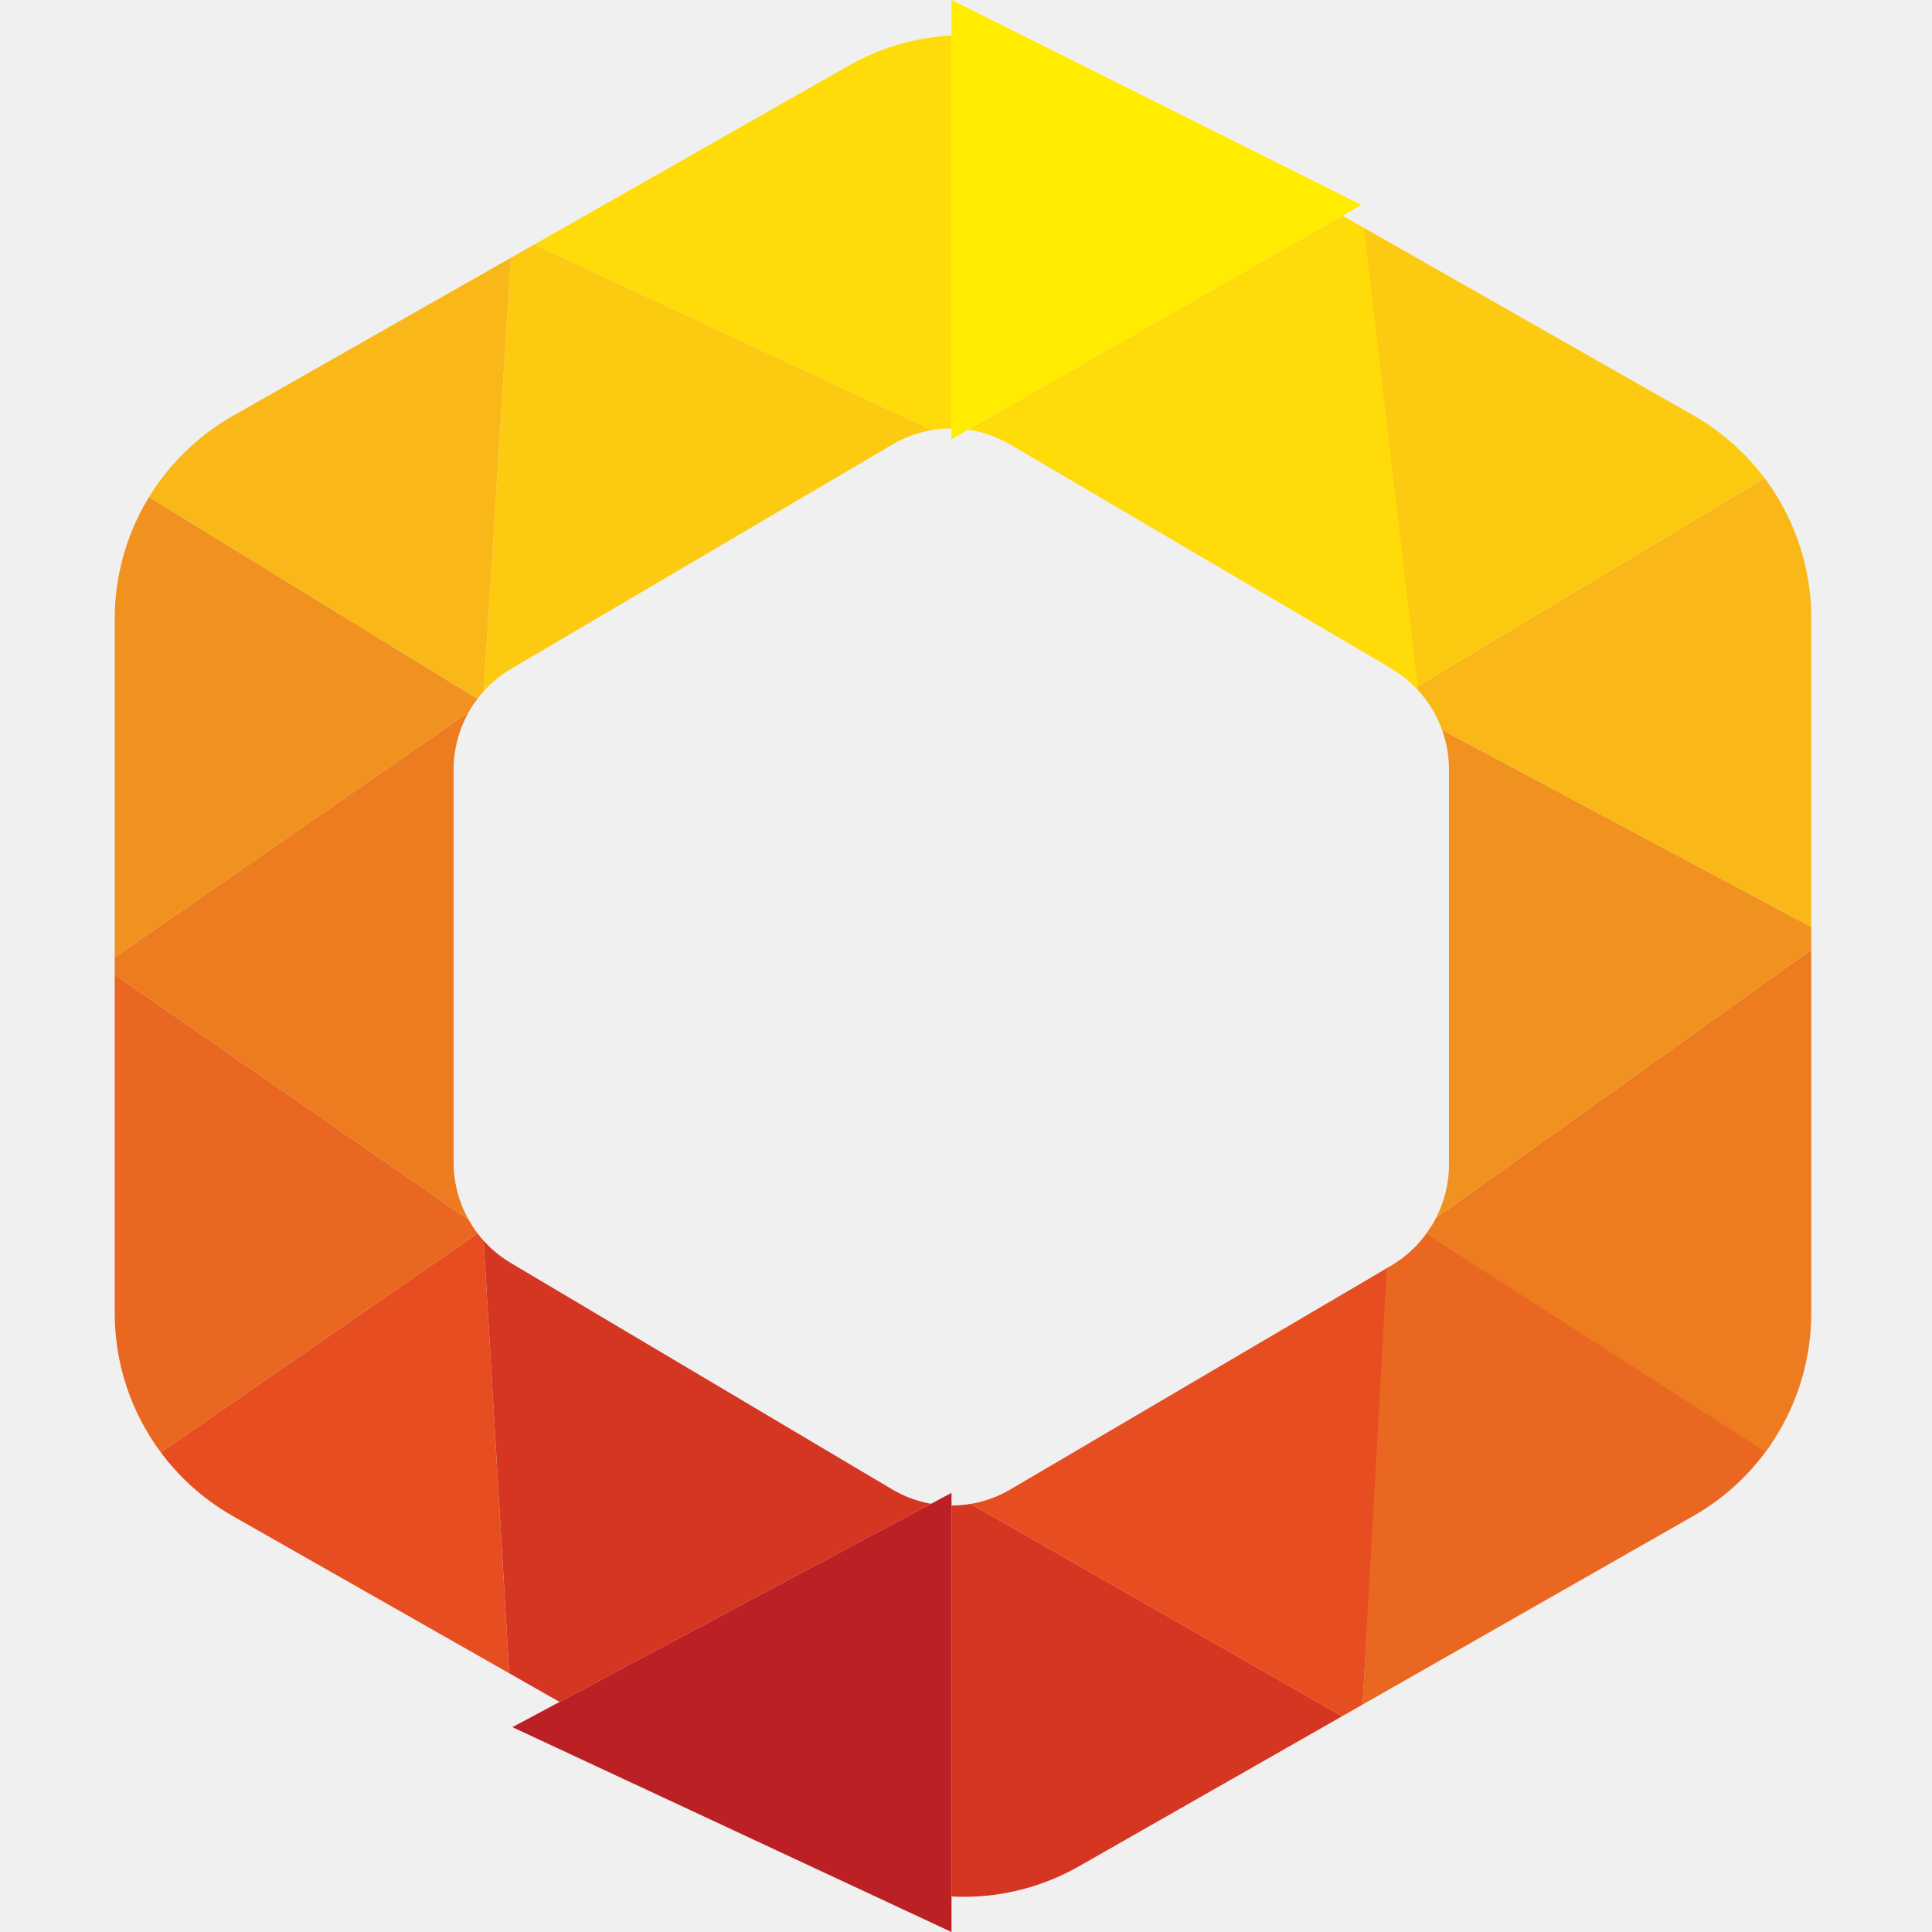
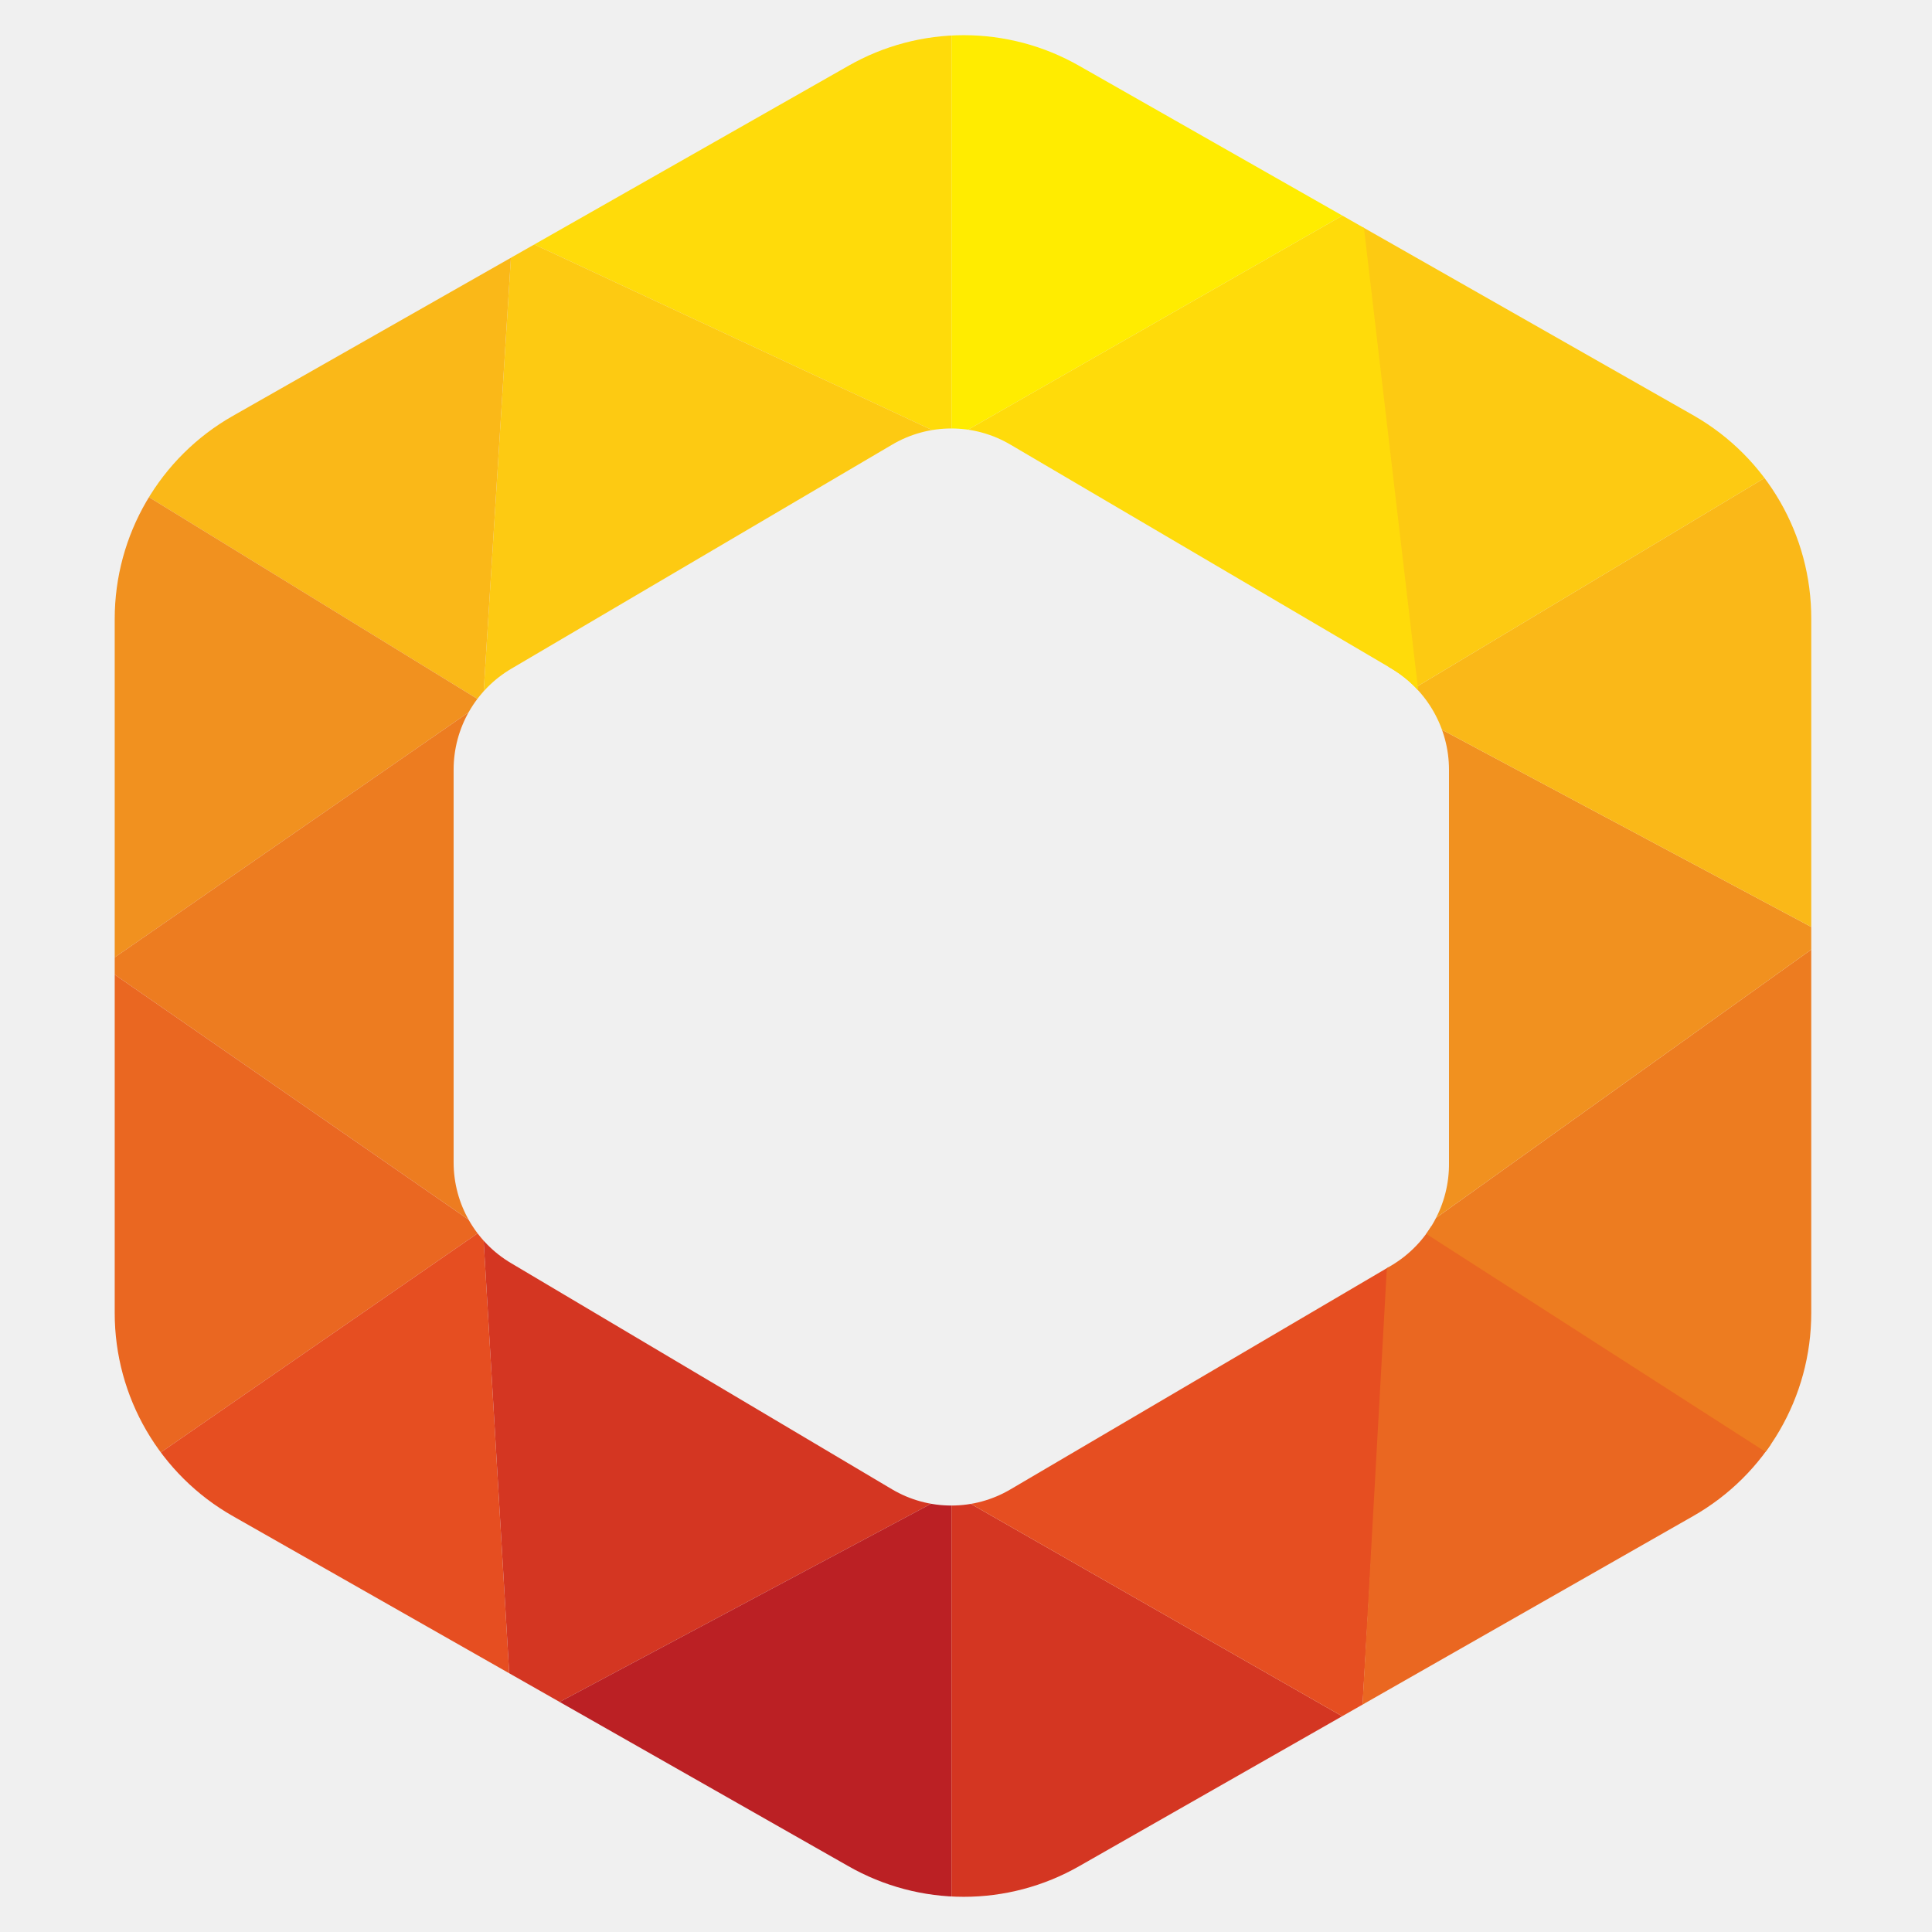
- <svg xmlns="http://www.w3.org/2000/svg" id="Layer_1" data-name="Layer 1" viewBox="0 0 48 48">
+ <svg xmlns="http://www.w3.org/2000/svg" data-name="Layer 1" viewBox="0 0 48 48">
  <defs>
-     <style>.cls-1{fill:#fff}.cls-2{mask:url(#mask)}.cls-3{fill:#ffdb0a}.cls-4{mask:url(#mask-2)}.cls-5{fill:#fdca12}.cls-6{mask:url(#mask-3)}.cls-7{fill:#fab818}.cls-8{fill:#f1911f}.cls-9{fill:#ed7c20}.cls-10{fill:#ea6721}.cls-11{fill:#e64e21}.cls-12{fill:#d43622}.cls-13{mask:url(#mask-9)}.cls-15{mask:url(#mask-13)}</style>
-     <mask id="mask" x="2.85" y="0" width="42.18" height="47.12" maskUnits="userSpaceOnUse">
-       <g id="b">
-         <path id="a" class="cls-1" d="M26.82 1.64l15.27 8.69A5.8 5.8 0 0 1 45 15.38v17.24a5.8 5.8 0 0 1-2.94 5.05l-15.24 8.69a5.78 5.78 0 0 1-5.75 0L5.79 37.67a5.8 5.8 0 0 1-2.94-5.05V15.38a5.8 5.8 0 0 1 2.94-5.05l15.28-8.69a5.78 5.78 0 0 1 5.75 0zm-1.71 9.41a2.89 2.89 0 0 0-2.95 0l-9.45 5.56a2.91 2.91 0 0 0-1.44 2.51v9.76a2.91 2.91 0 0 0 1.44 2.51L22.16 37a2.89 2.89 0 0 0 2.95 0l9.46-5.56A2.93 2.93 0 0 0 36 28.88v-9.76a2.93 2.93 0 0 0-1.43-2.51z" />
+     <mask id="a" x="2.85" y="0" width="42.18" height="47.12" maskUnits="userSpaceOnUse">
+       <path d="M26.82 1.64l15.27 8.69A5.8 5.8 0 0 1 45 15.38v17.24a5.8 5.8 0 0 1-2.94 5.05l-15.24 8.69a5.78 5.78 0 0 1-5.75 0L5.79 37.67a5.8 5.8 0 0 1-2.94-5.05V15.38a5.8 5.8 0 0 1 2.94-5.05l15.28-8.69a5.78 5.78 0 0 1 5.75 0zm-1.71 9.41a2.89 2.89 0 0 0-2.95 0l-9.45 5.56a2.91 2.91 0 0 0-1.44 2.51v9.76a2.91 2.91 0 0 0 1.44 2.51L22.16 37a2.89 2.89 0 0 0 2.95 0l9.46-5.56A2.93 2.93 0 0 0 36 28.88v-9.76a2.93 2.93 0 0 0-1.43-2.51z" fill="#fff" />
+     </mask>
+     <mask id="b" x="2.85" y=".88" width="42.18" height="46.25" maskUnits="userSpaceOnUse">
+       <g data-name="b">
+         <path data-name="a" d="M26.82 1.64l15.27 8.69A5.8 5.8 0 0 1 45 15.38v17.24a5.8 5.8 0 0 1-2.94 5.05l-15.24 8.69a5.78 5.78 0 0 1-5.75 0L5.79 37.67a5.8 5.8 0 0 1-2.94-5.05V15.38a5.8 5.8 0 0 1 2.94-5.05l15.28-8.69a5.78 5.78 0 0 1 5.75 0zm-1.71 9.41a2.89 2.89 0 0 0-2.95 0l-9.45 5.56a2.91 2.91 0 0 0-1.44 2.51v9.76a2.91 2.91 0 0 0 1.44 2.51L22.16 37a2.89 2.89 0 0 0 2.95 0l9.46-5.56A2.93 2.93 0 0 0 36 28.88v-9.76a2.93 2.93 0 0 0-1.43-2.51z" fill="#fff" />
      </g>
    </mask>
-     <mask id="mask-2" x="2.85" y=".88" width="42.18" height="46.25" maskUnits="userSpaceOnUse">
-       <g id="b-2" data-name="b">
-         <path id="a-2" data-name="a" class="cls-1" d="M26.82 1.64l15.27 8.69A5.8 5.8 0 0 1 45 15.38v17.24a5.8 5.8 0 0 1-2.94 5.05l-15.24 8.69a5.78 5.78 0 0 1-5.75 0L5.79 37.67a5.8 5.8 0 0 1-2.94-5.05V15.38a5.8 5.8 0 0 1 2.94-5.05l15.28-8.69a5.78 5.78 0 0 1 5.75 0zm-1.71 9.41a2.89 2.89 0 0 0-2.95 0l-9.45 5.56a2.91 2.91 0 0 0-1.44 2.51v9.76a2.91 2.91 0 0 0 1.44 2.51L22.16 37a2.89 2.89 0 0 0 2.95 0l9.46-5.56A2.93 2.93 0 0 0 36 28.88v-9.76a2.93 2.93 0 0 0-1.43-2.51z" />
+     <mask id="c" x="2.55" y=".88" width="42.49" height="46.25" maskUnits="userSpaceOnUse">
+       <g data-name="b">
+         <path data-name="a" d="M26.82 1.64l15.27 8.69A5.8 5.8 0 0 1 45 15.38v17.24a5.8 5.8 0 0 1-2.94 5.05l-15.24 8.69a5.78 5.78 0 0 1-5.75 0L5.79 37.67a5.8 5.8 0 0 1-2.94-5.05V15.38a5.8 5.8 0 0 1 2.94-5.05l15.28-8.69a5.78 5.78 0 0 1 5.75 0zm-1.71 9.41a2.89 2.89 0 0 0-2.95 0l-9.45 5.56a2.91 2.91 0 0 0-1.44 2.51v9.76a2.91 2.91 0 0 0 1.44 2.51L22.16 37a2.89 2.89 0 0 0 2.95 0l9.46-5.56A2.93 2.93 0 0 0 36 28.88v-9.76a2.93 2.93 0 0 0-1.43-2.51z" fill="#fff" />
      </g>
    </mask>
-     <mask id="mask-3" x="2.55" y=".88" width="42.49" height="46.25" maskUnits="userSpaceOnUse">
-       <g id="b-3" data-name="b">
-         <path id="a-3" data-name="a" class="cls-1" d="M26.82 1.64l15.27 8.69A5.8 5.8 0 0 1 45 15.38v17.24a5.8 5.8 0 0 1-2.94 5.05l-15.24 8.69a5.78 5.78 0 0 1-5.75 0L5.79 37.67a5.8 5.8 0 0 1-2.94-5.05V15.38a5.8 5.8 0 0 1 2.94-5.05l15.28-8.69a5.78 5.78 0 0 1 5.75 0zm-1.71 9.41a2.89 2.89 0 0 0-2.95 0l-9.45 5.56a2.91 2.91 0 0 0-1.44 2.51v9.76a2.91 2.91 0 0 0 1.44 2.51L22.16 37a2.89 2.89 0 0 0 2.95 0l9.46-5.56A2.93 2.93 0 0 0 36 28.88v-9.76a2.93 2.93 0 0 0-1.43-2.51z" />
+     <mask id="d" x="2.85" y=".88" width="42.18" height="47.12" maskUnits="userSpaceOnUse">
+       <g data-name="b">
+         <path data-name="a" d="M26.82 1.64l15.27 8.69A5.8 5.8 0 0 1 45 15.38v17.24a5.8 5.8 0 0 1-2.94 5.05l-15.24 8.69a5.78 5.78 0 0 1-5.75 0L5.79 37.67a5.8 5.8 0 0 1-2.94-5.05V15.38a5.8 5.8 0 0 1 2.94-5.05l15.28-8.69a5.78 5.78 0 0 1 5.75 0zm-1.71 9.41a2.89 2.89 0 0 0-2.95 0l-9.45 5.56a2.91 2.91 0 0 0-1.44 2.51v9.76a2.91 2.91 0 0 0 1.44 2.51L22.16 37a2.89 2.89 0 0 0 2.95 0l9.46-5.56A2.93 2.93 0 0 0 36 28.88v-9.76a2.93 2.93 0 0 0-1.43-2.51z" fill="#fff" />
      </g>
    </mask>
-     <mask id="mask-9" x="2.85" y=".88" width="42.18" height="47.12" maskUnits="userSpaceOnUse">
-       <g id="b-9" data-name="b">
-         <path id="a-9" data-name="a" class="cls-1" d="M26.82 1.64l15.27 8.69A5.8 5.8 0 0 1 45 15.38v17.24a5.8 5.8 0 0 1-2.94 5.05l-15.24 8.69a5.78 5.78 0 0 1-5.75 0L5.79 37.67a5.8 5.8 0 0 1-2.94-5.05V15.38a5.8 5.8 0 0 1 2.94-5.05l15.28-8.69a5.78 5.78 0 0 1 5.75 0zm-1.71 9.41a2.89 2.89 0 0 0-2.95 0l-9.45 5.56a2.91 2.91 0 0 0-1.44 2.51v9.76a2.91 2.91 0 0 0 1.44 2.51L22.16 37a2.89 2.89 0 0 0 2.95 0l9.46-5.56A2.93 2.93 0 0 0 36 28.88v-9.76a2.93 2.93 0 0 0-1.43-2.51z" />
-       </g>
-     </mask>
-     <mask id="mask-13" x="2.85" y=".88" width="42.6" height="46.25" maskUnits="userSpaceOnUse">
-       <g id="b-13" data-name="b">
-         <path id="a-13" data-name="a" class="cls-1" d="M26.82 1.64l15.27 8.69A5.8 5.8 0 0 1 45 15.38v17.24a5.8 5.8 0 0 1-2.94 5.05l-15.24 8.69a5.78 5.78 0 0 1-5.75 0L5.79 37.67a5.8 5.8 0 0 1-2.94-5.05V15.38a5.8 5.8 0 0 1 2.94-5.05l15.28-8.69a5.78 5.78 0 0 1 5.75 0zm-1.71 9.41a2.89 2.89 0 0 0-2.95 0l-9.45 5.56a2.91 2.91 0 0 0-1.44 2.51v9.76a2.91 2.91 0 0 0 1.44 2.51L22.16 37a2.89 2.89 0 0 0 2.95 0l9.46-5.56A2.93 2.93 0 0 0 36 28.88v-9.76a2.93 2.93 0 0 0-1.43-2.51z" />
+     <mask id="e" x="2.85" y=".88" width="42.6" height="46.25" maskUnits="userSpaceOnUse">
+       <g data-name="b">
+         <path data-name="a" d="M26.82 1.64l15.27 8.69A5.8 5.8 0 0 1 45 15.38v17.24a5.8 5.8 0 0 1-2.94 5.05l-15.24 8.69a5.78 5.78 0 0 1-5.75 0L5.79 37.67a5.8 5.8 0 0 1-2.94-5.05V15.38a5.8 5.8 0 0 1 2.94-5.05l15.28-8.69a5.78 5.78 0 0 1 5.75 0zm-1.71 9.41a2.89 2.89 0 0 0-2.95 0l-9.45 5.56a2.91 2.91 0 0 0-1.44 2.51v9.76a2.91 2.91 0 0 0 1.44 2.51L22.16 37a2.89 2.89 0 0 0 2.95 0l9.46-5.56A2.93 2.93 0 0 0 36 28.88v-9.76a2.93 2.93 0 0 0-1.43-2.51z" fill="#fff" />
      </g>
    </mask>
  </defs>
-   <g class="cls-2">
-     <path class="cls-3" d="M23.64 0v10.91L12.73 5.82 23.64 0z" />
+   <g mask="url(#a)">
+     <path fill="#ffdb0a" d="M23.64 0v10.91L12.73 5.82 23.64 0z" />
  </g>
-   <g class="cls-4">
-     <path class="cls-5" d="M23.64 10.91L12.73 5.82 12 17.45l11.64-6.54z" />
+   <g mask="url(#b)">
+     <path fill="#fdca12" d="M23.64 10.91L12.73 5.82 12 17.45l11.64-6.54z" />
  </g>
-   <g class="cls-6">
-     <path class="cls-7" d="M12 17.45l.73-11.63-10.19 5.82L12 17.45z" />
+   <g mask="url(#c)">
+     <path fill="#fab818" d="M12 17.45l.73-11.63-10.19 5.82L12 17.45z" />
  </g>
-   <g class="cls-6">
-     <path class="cls-8" d="M12 17.45l-9.46-5.81V24L12 17.45z" />
+   <g mask="url(#c)">
+     <path fill="#f1911f" d="M12 17.45l-9.46-5.81V24L12 17.45z" />
  </g>
-   <g class="cls-6">
-     <path class="cls-9" d="M12 17.45L2.54 24 12 30.55v-13.1z" />
+   <g mask="url(#c)">
+     <path fill="#ed7c20" d="M12 17.45L2.54 24 12 30.55v-13.1z" />
  </g>
-   <g class="cls-6">
-     <path class="cls-10" d="M12 30.55L2.54 24v13.09L12 30.55z" />
+   <g mask="url(#c)">
+     <path fill="#ea6721" d="M12 30.55L2.54 24v13.09L12 30.55z" />
  </g>
-   <g class="cls-6">
-     <path class="cls-11" d="M12 30.55l-9.46 6.54 10.19 5.82L12 30.55z" />
+   <g mask="url(#c)">
+     <path fill="#e64e21" d="M12 30.55l-9.46 6.54 10.19 5.82L12 30.55z" />
  </g>
-   <g class="cls-4">
-     <path class="cls-12" d="M12 30.55l.73 12.36 10.91-5.82L12 30.55z" />
+   <g mask="url(#b)">
+     <path fill="#d43622" d="M12 30.55l.73 12.36 10.91-5.82L12 30.55z" />
  </g>
-   <path fill="#bb2024" d="M23.64 37.09l-10.91 5.82L23.64 48V37.09z" />
-   <g class="cls-13">
-     <path class="cls-12" d="M23.64 37.09V48l10.18-5.09-10.18-5.82z" />
+   <g mask="url(#d)">
+     <path fill="#bb2024" d="M23.64 37.09l-10.91 5.82L23.64 48V37.09z" />
  </g>
-   <g class="cls-4">
-     <path class="cls-11" d="M23.64 37.09l10.91-6.54-.73 12.36-10.18-5.82z" />
+   <g mask="url(#d)">
+     <path fill="#d43622" d="M23.64 37.09V48l10.18-5.09-10.18-5.82z" />
  </g>
-   <g class="cls-4">
-     <path class="cls-10" d="M34.55 29.82l10.18 6.54-10.91 6.55.73-13.09z" />
+   <g mask="url(#b)">
+     <path fill="#e64e21" d="M23.64 37.09l10.91-6.54-.73 12.36-10.18-5.82z" />
  </g>
-   <g class="cls-15">
-     <path class="cls-9" d="M35.27 30.55l10.18-7.28v13.82l-10.18-6.54z" />
+   <g mask="url(#b)">
+     <path fill="#ea6721" d="M34.55 29.82l10.18 6.54-10.91 6.55.73-13.09z" />
  </g>
-   <g class="cls-15">
-     <path class="cls-8" d="M35.27 30.55l-.72-13.1 10.9 5.82-10.18 7.28z" />
+   <g mask="url(#e)">
+     <path fill="#ed7c20" d="M35.27 30.55l10.18-7.28v13.82l-10.18-6.54z" />
  </g>
-   <g class="cls-15">
-     <path class="cls-7" d="M34.55 17.45l10.9-6.54v12.36l-10.9-5.82z" />
+   <g mask="url(#e)">
+     <path fill="#f1911f" d="M35.27 30.55l-.72-13.1 10.9 5.82-10.18 7.28z" />
  </g>
-   <g class="cls-15">
-     <path class="cls-5" d="M34.55 17.45l10.9-6.54-11.63-5.82.73 12.36z" />
+   <g mask="url(#e)">
+     <path fill="#fab818" d="M34.55 17.45l10.9-6.54v12.36l-10.9-5.82z" />
  </g>
-   <g class="cls-4">
-     <path class="cls-3" d="M35.27 17.45l-11.63-6.54 10.18-5.82 1.45 12.36z" />
+   <g mask="url(#e)">
+     <path fill="#fdca12" d="M34.55 17.45l10.9-6.54-11.63-5.82.73 12.36z" />
  </g>
-   <path fill="#ffec00" d="M23.64 10.91l10.18-5.82L23.64 0v10.91z" />
+   <g mask="url(#b)">
+     <path fill="#ffdb0a" d="M35.27 17.45l-11.63-6.54 10.18-5.82 1.45 12.36z" />
+   </g>
+   <g mask="url(#a)">
+     <path fill="#ffec00" d="M23.64 10.91l10.18-5.82L23.64 0v10.91z" />
+   </g>
</svg>
